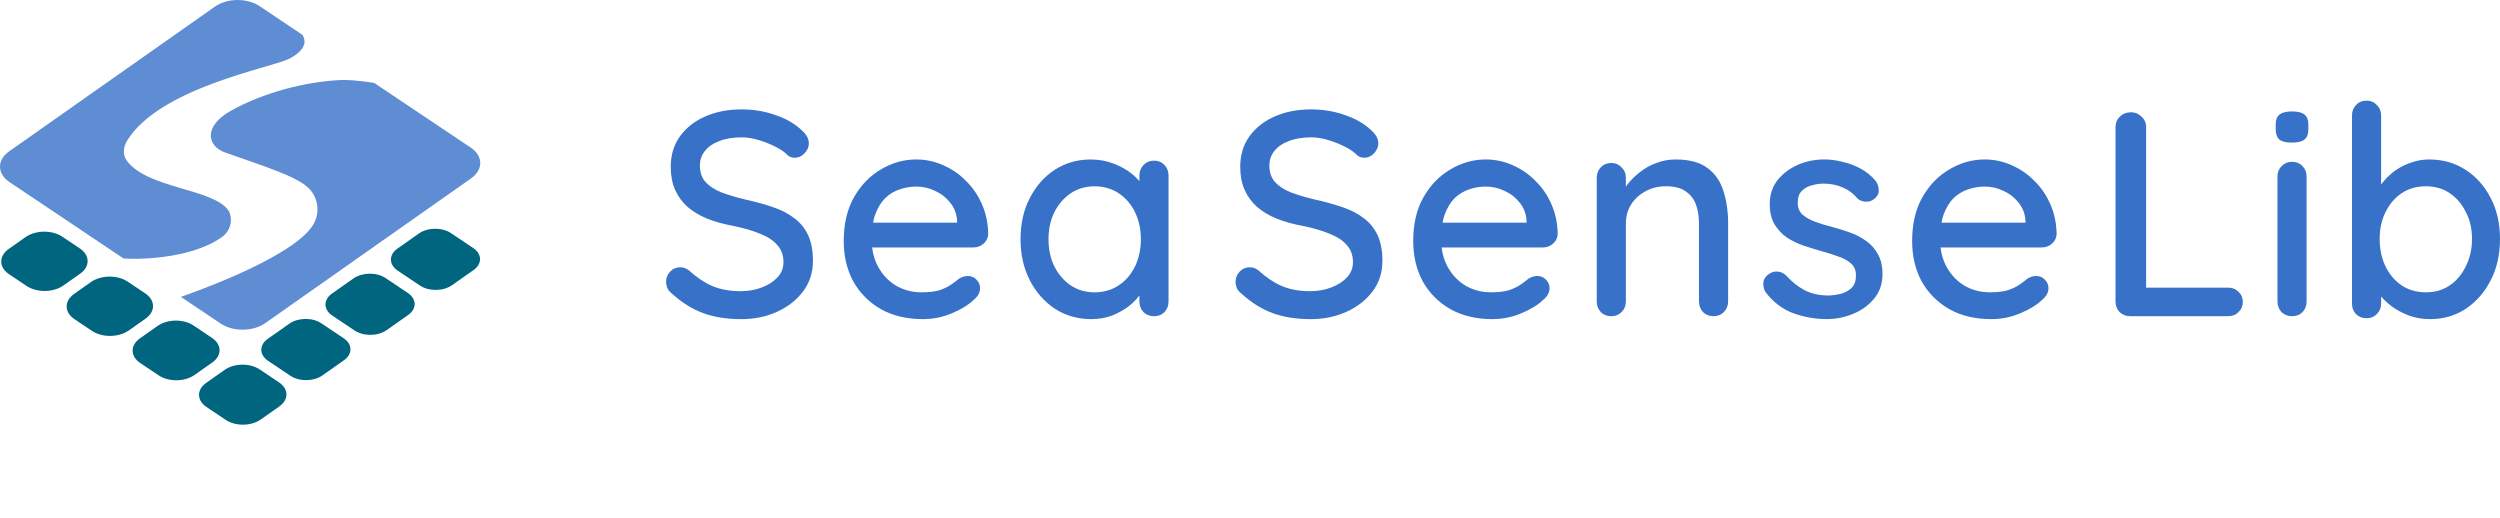
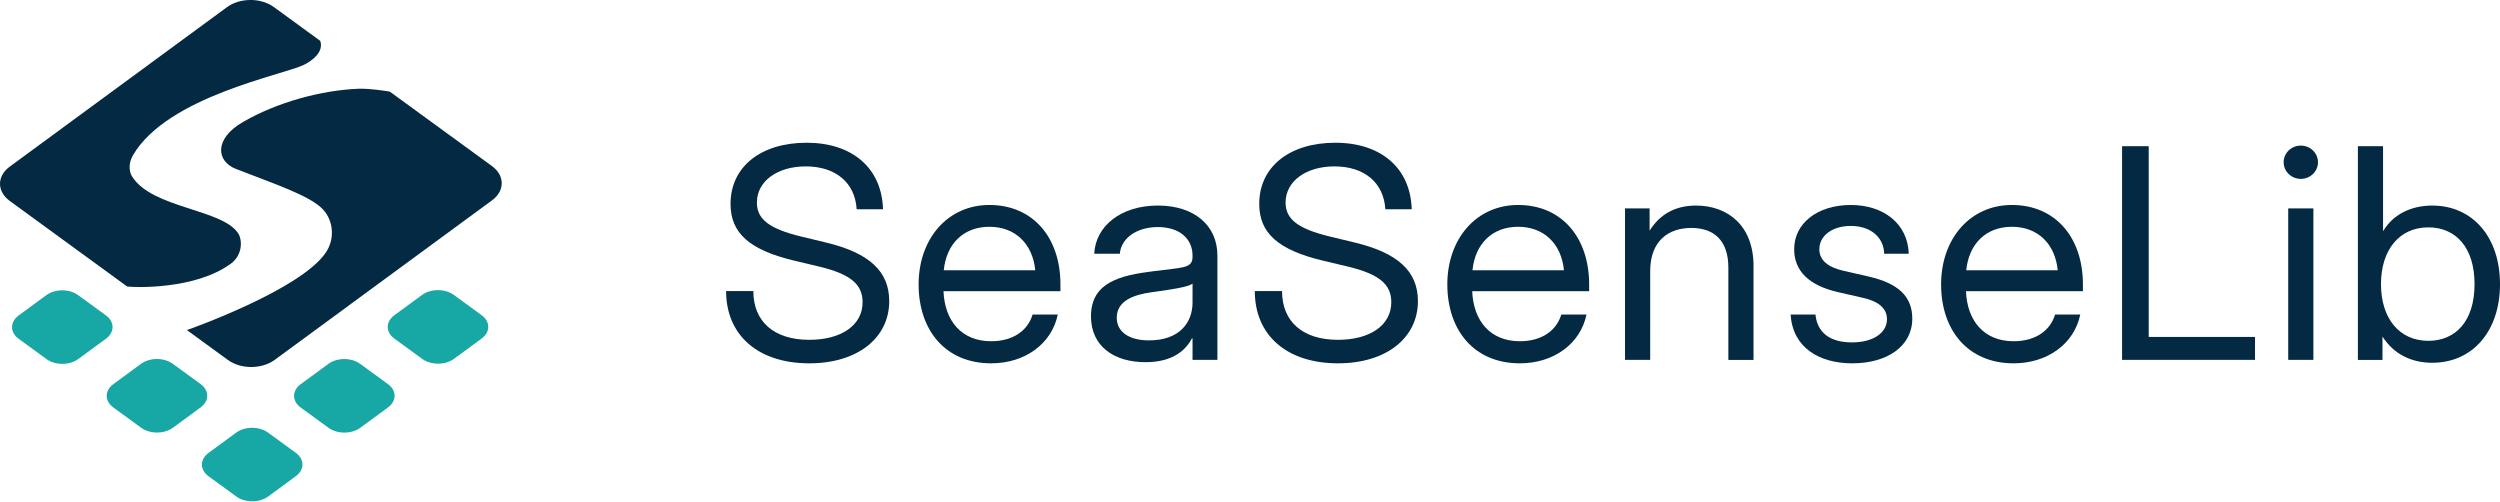
- <svg xmlns="http://www.w3.org/2000/svg" width="241.5mm" height="50mm" viewBox="0 0 241.5 50" version="1.1" id="svg1262">
+ <svg xmlns="http://www.w3.org/2000/svg" width="187.041mm" height="37.508mm" viewBox="0 0 187.041 37.508" version="1.1" id="svg1262" xml:space="preserve">
  <defs id="defs1259" />
-   <g id="layer1" transform="translate(-27.78858,-80.28898)">
-     <path d="m 99.364,111.117 q -2.026,0 -3.602,-0.563 -1.576,-0.563 -3.011,-1.857 -0.31,-0.225 -0.478,-0.535 -0.141,-0.338 -0.141,-0.675 0,-0.535 0.394,-0.957 0.394,-0.422 0.985,-0.422 0.45,0 0.844,0.31 1.069,0.985 2.223,1.492 1.182,0.507 2.758,0.507 1.126,0 2.054,-0.366 0.957,-0.366 1.52,-0.985 0.563,-0.619 0.563,-1.435 0,-1.013 -0.591,-1.66 -0.563,-0.675 -1.66,-1.098 -1.069,-0.45 -2.589,-0.76 -1.407,-0.253 -2.533,-0.704 -1.098,-0.45 -1.886,-1.126 -0.788,-0.704 -1.21,-1.66 -0.422,-0.957 -0.422,-2.223 0,-1.717 0.901,-2.955 0.901,-1.238 2.448,-1.914 1.548,-0.675 3.49,-0.675 1.773,0 3.321,0.563 1.548,0.535 2.505,1.463 0.675,0.591 0.675,1.266 0,0.507 -0.422,0.957 -0.394,0.422 -0.929,0.422 -0.394,0 -0.675,-0.225 -0.45,-0.478 -1.21,-0.844 -0.76,-0.394 -1.632,-0.647 -0.844,-0.253 -1.632,-0.253 -1.266,0 -2.167,0.366 -0.901,0.338 -1.379,0.957 -0.478,0.591 -0.478,1.407 0,0.957 0.535,1.576 0.563,0.619 1.548,1.013 0.985,0.366 2.251,0.675 1.548,0.338 2.758,0.76 1.238,0.422 2.083,1.098 0.844,0.647 1.295,1.632 0.45,0.985 0.45,2.448 0,1.689 -0.957,2.955 -0.957,1.266 -2.533,1.97 -1.548,0.704 -3.462,0.704 z" style="font-style:normal;font-weight:600;font-size:28.143px;font-family:Quicksand;-inkscape-font-specification:'Quicksand Semi-Bold';text-align:center;letter-spacing:0.586px;text-anchor:middle;fill:#3771c8;stroke:none;stroke-width:1.33;paint-order:fill markers stroke" id="path3433" />
-     <path d="m 116.949,111.117 q -2.336,0 -4.053,-0.957 -1.717,-0.985 -2.674,-2.674 -0.929,-1.717 -0.929,-3.912 0,-2.477 0.985,-4.222 1.013,-1.773 2.617,-2.702 1.604,-0.957 3.405,-0.957 1.379,0 2.617,0.563 1.238,0.535 2.195,1.52 0.985,0.957 1.548,2.28 0.563,1.295 0.591,2.842 -0.028,0.563 -0.45,0.929 -0.422,0.366 -0.985,0.366 h -10.948 l -0.675,-2.392 h 10.582 l -0.535,0.507 v -0.704 q -0.056,-0.985 -0.647,-1.717 -0.591,-0.76 -1.463,-1.154 -0.872,-0.422 -1.829,-0.422 -0.844,0 -1.632,0.281 -0.76,0.253 -1.379,0.844 -0.591,0.591 -0.957,1.576 -0.338,0.957 -0.338,2.392 0,1.548 0.647,2.702 0.647,1.154 1.745,1.801 1.098,0.619 2.42,0.619 1.041,0 1.717,-0.197 0.675,-0.225 1.126,-0.535 0.45,-0.31 0.788,-0.591 0.422,-0.253 0.844,-0.253 0.507,0 0.844,0.366 0.338,0.338 0.338,0.816 0,0.619 -0.619,1.126 -0.76,0.732 -2.111,1.295 -1.323,0.563 -2.786,0.563 z" style="font-style:normal;font-weight:600;font-size:28.143px;font-family:Quicksand;-inkscape-font-specification:'Quicksand Semi-Bold';text-align:center;letter-spacing:0.586px;text-anchor:middle;fill:#3771c8;stroke:none;stroke-width:1.33;paint-order:fill markers stroke" id="path3435" />
-     <path d="m 139.262,95.807 q 0.619,0 1.013,0.422 0.394,0.394 0.394,1.013 v 12.158 q 0,0.619 -0.394,1.041 -0.394,0.394 -1.013,0.394 -0.591,0 -1.013,-0.394 -0.394,-0.422 -0.394,-1.041 v -2.026 l 0.591,0.084 q 0,0.507 -0.422,1.126 -0.394,0.619 -1.098,1.21 -0.704,0.563 -1.66,0.957 -0.957,0.366 -2.054,0.366 -1.942,0 -3.49,-0.985 -1.548,-1.013 -2.448,-2.758 -0.901,-1.745 -0.901,-3.968 0,-2.28 0.901,-3.996 0.901,-1.745 2.42,-2.73 1.548,-0.985 3.433,-0.985 1.21,0 2.223,0.394 1.041,0.394 1.801,1.013 0.76,0.619 1.154,1.323 0.422,0.675 0.422,1.295 l -0.872,0.084 v -2.561 q 0,-0.591 0.394,-1.013 0.422,-0.422 1.013,-0.422 z m -5.741,12.721 q 1.323,0 2.336,-0.675 1.013,-0.675 1.576,-1.829 0.563,-1.182 0.563,-2.617 0,-1.463 -0.563,-2.617 -0.563,-1.154 -1.576,-1.829 -1.013,-0.675 -2.336,-0.675 -1.295,0 -2.308,0.675 -0.985,0.675 -1.576,1.829 -0.563,1.154 -0.563,2.617 0,1.435 0.563,2.617 0.591,1.154 1.576,1.829 1.013,0.675 2.308,0.675 z" style="font-style:normal;font-weight:600;font-size:28.143px;font-family:Quicksand;-inkscape-font-specification:'Quicksand Semi-Bold';text-align:center;letter-spacing:0.586px;text-anchor:middle;fill:#3771c8;stroke:none;stroke-width:1.33;paint-order:fill markers stroke" id="path3437" />
-     <path d="m 154.376,111.117 q -2.026,0 -3.602,-0.563 -1.576,-0.563 -3.011,-1.857 -0.31,-0.225 -0.478,-0.535 -0.141,-0.338 -0.141,-0.675 0,-0.535 0.394,-0.957 0.394,-0.422 0.985,-0.422 0.45,0 0.844,0.31 1.069,0.985 2.223,1.492 1.182,0.507 2.758,0.507 1.126,0 2.054,-0.366 0.957,-0.366 1.52,-0.985 0.563,-0.619 0.563,-1.435 0,-1.013 -0.591,-1.66 -0.563,-0.675 -1.66,-1.098 -1.069,-0.45 -2.589,-0.76 -1.407,-0.253 -2.533,-0.704 -1.098,-0.45 -1.886,-1.126 -0.788,-0.704 -1.21,-1.66 -0.422,-0.957 -0.422,-2.223 0,-1.717 0.901,-2.955 0.901,-1.238 2.448,-1.914 1.548,-0.675 3.49,-0.675 1.773,0 3.321,0.563 1.548,0.535 2.505,1.463 0.675,0.591 0.675,1.266 0,0.507 -0.422,0.957 -0.394,0.422 -0.929,0.422 -0.394,0 -0.675,-0.225 -0.45,-0.478 -1.21,-0.844 -0.76,-0.394 -1.632,-0.647 -0.844,-0.253 -1.632,-0.253 -1.266,0 -2.167,0.366 -0.901,0.338 -1.379,0.957 -0.478,0.591 -0.478,1.407 0,0.957 0.535,1.576 0.563,0.619 1.548,1.013 0.985,0.366 2.251,0.675 1.548,0.338 2.758,0.76 1.238,0.422 2.083,1.098 0.844,0.647 1.295,1.632 0.45,0.985 0.45,2.448 0,1.689 -0.957,2.955 -0.957,1.266 -2.533,1.97 -1.548,0.704 -3.462,0.704 z" style="font-style:normal;font-weight:600;font-size:28.143px;font-family:Quicksand;-inkscape-font-specification:'Quicksand Semi-Bold';text-align:center;letter-spacing:0.586px;text-anchor:middle;fill:#3771c8;stroke:none;stroke-width:1.33;paint-order:fill markers stroke" id="path3439" />
-     <path d="m 171.961,111.117 q -2.336,0 -4.053,-0.957 -1.717,-0.985 -2.674,-2.674 -0.929,-1.717 -0.929,-3.912 0,-2.477 0.985,-4.222 1.013,-1.773 2.617,-2.702 1.604,-0.957 3.405,-0.957 1.379,0 2.617,0.563 1.238,0.535 2.195,1.52 0.985,0.957 1.548,2.28 0.563,1.295 0.591,2.842 -0.028,0.563 -0.45,0.929 -0.422,0.366 -0.985,0.366 h -10.948 l -0.675,-2.392 h 10.582 l -0.535,0.507 v -0.704 q -0.056,-0.985 -0.647,-1.717 -0.591,-0.76 -1.463,-1.154 -0.872,-0.422 -1.829,-0.422 -0.844,0 -1.632,0.281 -0.76,0.253 -1.379,0.844 -0.591,0.591 -0.957,1.576 -0.338,0.957 -0.338,2.392 0,1.548 0.647,2.702 0.647,1.154 1.745,1.801 1.098,0.619 2.42,0.619 1.041,0 1.717,-0.197 0.675,-0.225 1.126,-0.535 0.45,-0.31 0.788,-0.591 0.422,-0.253 0.844,-0.253 0.507,0 0.844,0.366 0.338,0.338 0.338,0.816 0,0.619 -0.619,1.126 -0.76,0.732 -2.111,1.295 -1.323,0.563 -2.786,0.563 z" style="font-style:normal;font-weight:600;font-size:28.143px;font-family:Quicksand;-inkscape-font-specification:'Quicksand Semi-Bold';text-align:center;letter-spacing:0.586px;text-anchor:middle;fill:#3771c8;stroke:none;stroke-width:1.33;paint-order:fill markers stroke" id="path3441" />
-     <path d="m 189.659,95.694 q 1.998,0 3.096,0.844 1.098,0.816 1.52,2.223 0.45,1.379 0.45,3.096 v 7.542 q 0,0.619 -0.422,1.041 -0.394,0.394 -0.985,0.394 -0.619,0 -1.013,-0.394 -0.394,-0.422 -0.394,-1.041 v -7.514 q 0,-1.013 -0.281,-1.801 -0.281,-0.816 -0.985,-1.295 -0.675,-0.507 -1.914,-0.507 -1.154,0 -2.026,0.507 -0.872,0.478 -1.379,1.295 -0.478,0.788 -0.478,1.801 v 7.514 q 0,0.619 -0.422,1.041 -0.394,0.394 -0.985,0.394 -0.619,0 -1.013,-0.394 -0.394,-0.422 -0.394,-1.041 V 97.467 q 0,-0.619 0.394,-1.013 0.394,-0.422 1.013,-0.422 0.591,0 0.985,0.422 0.422,0.394 0.422,1.013 v 1.576 l -0.507,0.281 q 0.197,-0.619 0.675,-1.238 0.507,-0.647 1.21,-1.182 0.704,-0.563 1.576,-0.872 0.872,-0.338 1.857,-0.338 z" style="font-style:normal;font-weight:600;font-size:28.143px;font-family:Quicksand;-inkscape-font-specification:'Quicksand Semi-Bold';text-align:center;letter-spacing:0.586px;text-anchor:middle;fill:#3771c8;stroke:none;stroke-width:1.33;paint-order:fill markers stroke" id="path3443" />
-     <path d="m 198.351,108.527 q -0.253,-0.394 -0.225,-0.901 0.028,-0.535 0.591,-0.901 0.394,-0.253 0.816,-0.197 0.45,0.028 0.844,0.422 0.788,0.872 1.745,1.379 0.985,0.507 2.364,0.507 0.563,-0.028 1.154,-0.169 0.591,-0.169 1.013,-0.563 0.422,-0.422 0.422,-1.21 0,-0.704 -0.45,-1.126 -0.45,-0.422 -1.182,-0.675 -0.732,-0.281 -1.576,-0.507 -0.901,-0.253 -1.829,-0.563 -0.901,-0.31 -1.632,-0.788 -0.732,-0.507 -1.21,-1.295 -0.45,-0.788 -0.45,-1.942 0,-1.323 0.732,-2.28 0.76,-0.957 1.942,-1.492 1.21,-0.535 2.617,-0.535 0.816,0 1.717,0.225 0.901,0.197 1.745,0.647 0.844,0.45 1.463,1.182 0.281,0.366 0.31,0.872 0.056,0.507 -0.45,0.901 -0.338,0.281 -0.816,0.253 -0.478,-0.028 -0.788,-0.31 -0.535,-0.675 -1.379,-1.041 -0.844,-0.394 -1.914,-0.394 -0.535,0 -1.126,0.169 -0.563,0.141 -0.957,0.535 -0.394,0.394 -0.394,1.154 0,0.704 0.45,1.126 0.478,0.422 1.238,0.704 0.76,0.281 1.66,0.507 0.872,0.225 1.717,0.535 0.872,0.31 1.548,0.816 0.704,0.478 1.126,1.266 0.45,0.76 0.45,1.942 0,1.379 -0.816,2.364 -0.788,0.957 -2.026,1.463 -1.21,0.507 -2.561,0.507 -1.604,0 -3.208,-0.563 -1.576,-0.591 -2.674,-2.026 z" style="font-style:normal;font-weight:600;font-size:28.143px;font-family:Quicksand;-inkscape-font-specification:'Quicksand Semi-Bold';text-align:center;letter-spacing:0.586px;text-anchor:middle;fill:#3771c8;stroke:none;stroke-width:1.33;paint-order:fill markers stroke" id="path3445" />
-     <path d="m 220.157,111.117 q -2.336,0 -4.053,-0.957 -1.717,-0.985 -2.674,-2.674 -0.929,-1.717 -0.929,-3.912 0,-2.477 0.985,-4.222 1.013,-1.773 2.617,-2.702 1.604,-0.957 3.405,-0.957 1.379,0 2.617,0.563 1.238,0.535 2.195,1.52 0.985,0.957 1.548,2.28 0.563,1.295 0.591,2.842 -0.028,0.563 -0.45,0.929 -0.422,0.366 -0.985,0.366 h -10.948 l -0.675,-2.392 h 10.582 l -0.535,0.507 v -0.704 q -0.056,-0.985 -0.647,-1.717 -0.591,-0.76 -1.463,-1.154 -0.872,-0.422 -1.829,-0.422 -0.844,0 -1.632,0.281 -0.76,0.253 -1.379,0.844 -0.591,0.591 -0.957,1.576 -0.338,0.957 -0.338,2.392 0,1.548 0.647,2.702 0.647,1.154 1.745,1.801 1.098,0.619 2.42,0.619 1.041,0 1.717,-0.197 0.675,-0.225 1.126,-0.535 0.45,-0.31 0.788,-0.591 0.422,-0.253 0.844,-0.253 0.507,0 0.844,0.366 0.338,0.338 0.338,0.816 0,0.619 -0.619,1.126 -0.76,0.732 -2.111,1.295 -1.323,0.563 -2.786,0.563 z" style="font-style:normal;font-weight:600;font-size:28.143px;font-family:Quicksand;-inkscape-font-specification:'Quicksand Semi-Bold';text-align:center;letter-spacing:0.586px;text-anchor:middle;fill:#3771c8;stroke:none;stroke-width:1.33;paint-order:fill markers stroke" id="path3447" />
-     <path d="m 243.04,108.077 q 0.591,0 0.985,0.394 0.422,0.394 0.422,0.985 0,0.591 -0.422,0.985 -0.394,0.394 -0.985,0.394 h -9.456 q -0.619,0 -1.041,-0.394 -0.394,-0.422 -0.394,-1.041 V 92.57 q 0,-0.619 0.422,-1.013 0.422,-0.422 1.098,-0.422 0.563,0 0.985,0.422 0.45,0.394 0.45,1.013 v 15.985 l -0.591,-0.478 z" style="font-style:normal;font-weight:600;font-size:28.143px;font-family:Quicksand;-inkscape-font-specification:'Quicksand Semi-Bold';text-align:center;letter-spacing:0.586px;text-anchor:middle;fill:#3771c8;stroke:none;stroke-width:1.33;paint-order:fill markers stroke" id="path3449" />
-     <path d="m 250.606,109.4 q 0,0.619 -0.394,1.041 -0.394,0.394 -1.013,0.394 -0.591,0 -1.013,-0.394 -0.394,-0.422 -0.394,-1.041 V 97.354 q 0,-0.619 0.394,-1.013 0.422,-0.422 1.013,-0.422 0.619,0 1.013,0.422 0.394,0.394 0.394,1.013 z m -1.435,-15.338 q -0.816,0 -1.182,-0.281 -0.366,-0.31 -0.366,-1.013 v -0.45 q 0,-0.704 0.394,-0.985 0.394,-0.281 1.182,-0.281 0.844,0 1.21,0.31 0.366,0.281 0.366,0.957 v 0.45 q 0,0.732 -0.394,1.013 -0.366,0.281 -1.21,0.281 z" style="font-style:normal;font-weight:600;font-size:28.143px;font-family:Quicksand;-inkscape-font-specification:'Quicksand Semi-Bold';text-align:center;letter-spacing:0.586px;text-anchor:middle;fill:#3771c8;stroke:none;stroke-width:1.33;paint-order:fill markers stroke" id="path3451" />
-     <path d="m 262.449,95.694 q 1.97,0 3.49,0.985 1.548,0.985 2.448,2.73 0.901,1.717 0.901,3.968 0,2.251 -0.901,3.996 -0.901,1.745 -2.42,2.758 -1.52,0.985 -3.433,0.985 -1.069,0 -2.026,-0.338 -0.957,-0.366 -1.689,-0.901 -0.732,-0.563 -1.21,-1.182 -0.45,-0.619 -0.563,-1.154 l 0.76,-0.366 v 2.448 q 0,0.591 -0.422,1.013 -0.394,0.394 -0.985,0.394 -0.619,0 -1.013,-0.394 -0.394,-0.394 -0.394,-1.013 V 91.444 q 0,-0.619 0.394,-1.013 0.394,-0.422 1.013,-0.422 0.591,0 0.985,0.422 0.422,0.394 0.422,1.013 v 7.908 l -0.45,-0.253 q 0.084,-0.535 0.535,-1.098 0.45,-0.591 1.126,-1.126 0.704,-0.535 1.576,-0.844 0.901,-0.338 1.857,-0.338 z m -0.31,2.589 q -1.351,0 -2.364,0.675 -0.985,0.675 -1.548,1.829 -0.563,1.126 -0.563,2.589 0,1.463 0.563,2.645 0.563,1.154 1.548,1.829 1.013,0.675 2.364,0.675 1.323,0 2.308,-0.675 0.985,-0.675 1.548,-1.857 0.591,-1.182 0.591,-2.617 0,-1.463 -0.591,-2.589 -0.563,-1.154 -1.548,-1.829 -0.985,-0.675 -2.308,-0.675 z" style="font-style:normal;font-weight:600;font-size:28.143px;font-family:Quicksand;-inkscape-font-specification:'Quicksand Semi-Bold';text-align:center;letter-spacing:0.586px;text-anchor:middle;fill:#3771c8;stroke:none;stroke-width:1.33;paint-order:fill markers stroke" id="path3453" />
-     <path id="rect718" style="fill:#5f8dd3;fill-opacity:1;stroke:none;stroke-width:0.511;-inkscape-stroke:none;paint-order:fill markers stroke;stop-color:#000000" d="m 50.699,80.289 c -0.78,0.009 -1.558,0.223 -2.151,0.64 L 28.668,94.912 c -1.186,0.834 -1.171,2.156 0.034,2.963 l 11.013,7.379 c 0.748,0.084 6.311,0.213 9.508,-2.062 0.909,-0.647 1.051,-1.769 0.682,-2.495 -1.358,-2.226 -8.096,-2.159 -9.952,-5.014 -0.297,-0.515 -0.255,-1.194 0.106,-1.786 3.096,-5.083 13.682,-7.009 15.601,-7.902 0.885,-0.423 2.017,-1.293 1.339,-2.344 l -4.134,-2.77 c -0.602,-0.404 -1.385,-0.6 -2.165,-0.591 z m 10.21,7.725 c -0.086,8.71e-4 -0.169,0.003 -0.25,0.007 -3.336,0.158 -7.414,1.196 -10.592,2.98 -2.585,1.451 -2.336,3.373 -0.537,4.017 3.576,1.28 6.908,2.267 8.101,3.475 0.939,0.95 1.141,2.503 0.269,3.722 -2.297,3.212 -12.282,6.627 -12.645,6.75 l 3.852,2.581 c 1.205,0.807 3.129,0.785 4.315,-0.049 L 73.303,97.516 c 1.186,-0.834 1.171,-2.156 -0.033,-2.963 l -9.333,-6.253 c -0.016,-0.003 -1.751,-0.298 -3.028,-0.285 z" />
-     <path id="rect720" style="fill:#006680;fill-opacity:1;stroke-width:0.24;paint-order:fill markers stroke;stop-color:#000000" d="m 69.8,102.385 c -0.561,0.006 -1.12,0.16 -1.547,0.46 l -2.07,1.456 c -0.853,0.6 -0.842,1.55 0.024,2.131 l 2.148,1.439 c 0.866,0.58 2.25,0.565 3.103,-0.035 l 2.07,-1.456 c 0.853,-0.6 0.842,-1.55 -0.024,-2.13 l -2.148,-1.439 c -0.433,-0.29 -0.996,-0.431 -1.557,-0.425 z m -37.774,0.283 c -0.643,0.008 -1.284,0.184 -1.773,0.527 l -1.619,1.139 c -0.978,0.688 -0.966,1.777 0.028,2.443 l 1.69,1.132 c 0.993,0.665 2.58,0.648 3.558,-0.04 l 1.619,-1.139 c 0.978,-0.688 0.966,-1.777 -0.028,-2.442 l -1.69,-1.133 c -0.497,-0.333 -1.141,-0.495 -1.784,-0.487 z m 31.456,4.058 c -0.561,0.008 -1.12,0.16 -1.547,0.46 l -2.07,1.456 c -0.853,0.6 -0.842,1.55 0.024,2.131 l 2.148,1.439 c 0.866,0.58 2.25,0.565 3.103,-0.035 l 2.07,-1.456 c 0.853,-0.6 0.842,-1.55 -0.024,-2.131 l -2.148,-1.439 c -0.433,-0.29 -0.996,-0.431 -1.557,-0.425 z m -25.138,0.283 c -0.643,0.008 -1.284,0.184 -1.773,0.528 l -1.619,1.139 c -0.978,0.688 -0.965,1.777 0.028,2.442 l 1.69,1.133 c 0.993,0.665 2.58,0.647 3.558,-0.04 l 1.619,-1.139 c 0.978,-0.688 0.965,-1.777 -0.028,-2.442 l -1.69,-1.133 c -0.497,-0.333 -1.142,-0.495 -1.785,-0.487 z m 18.936,4.089 c -0.56,0.008 -1.119,0.16 -1.544,0.46 l -2.075,1.459 c -0.852,0.599 -0.841,1.548 0.024,2.127 l 2.153,1.442 c 0.865,0.58 2.247,0.564 3.099,-0.035 l 2.075,-1.459 c 0.852,-0.599 0.841,-1.548 -0.024,-2.128 l -2.153,-1.442 c -0.433,-0.29 -0.994,-0.431 -1.554,-0.425 z m -12.536,0.16 c -0.626,0.008 -1.251,0.179 -1.727,0.514 l -1.711,1.203 c -0.952,0.67 -0.94,1.731 0.027,2.379 l 1.783,1.195 c 0.967,0.648 2.513,0.631 3.466,-0.039 l 1.711,-1.203 c 0.952,-0.67 0.941,-1.731 -0.027,-2.379 l -1.783,-1.195 c -0.484,-0.324 -1.112,-0.482 -1.738,-0.475 z m 6.437,4.258 c -0.613,0.008 -1.224,0.175 -1.69,0.503 l -1.785,1.256 c -0.932,0.655 -0.92,1.693 0.026,2.328 l 1.859,1.245 c 0.946,0.634 2.458,0.617 3.39,-0.038 l 1.785,-1.256 c 0.932,-0.655 0.92,-1.693 -0.026,-2.328 l -1.859,-1.246 c -0.473,-0.317 -1.088,-0.471 -1.701,-0.464 z" />
+   <g id="layer1" transform="translate(-28.79488,-81.89248)">
+     <path id="rect533-3-6" style="fill:#042942;fill-opacity:1;stroke:none;stroke-width:0.427;-inkscape-stroke:none;paint-order:fill markers stroke;stop-color:#000000" d="m 47.531,81.892 c -0.634,8.19e-4 -1.268,0.179 -1.753,0.535 L 29.521,94.361 c -0.97,0.712 -0.967,1.856 0.006,2.566 l 8.781,6.401 c 0.526,0.076 5.124,0.248 7.779,-1.725 0.747,-0.555 0.876,-1.526 0.585,-2.158 -1.077,-1.936 -6.555,-1.92 -8.029,-4.405 -0.235,-0.448 -0.193,-1.036 0.108,-1.547 2.579,-4.384 11.209,-5.987 12.78,-6.748 0.664,-0.331 1.501,-0.985 1.223,-1.795 l -3.469,-2.529 c -0.487,-0.355 -1.121,-0.532 -1.755,-0.531 z m 8.244,6.637 c -0.07,1.58e-4 -0.137,0.002 -0.203,0.005 -2.714,0.116 -6.042,0.99 -8.648,2.516 -2.119,1.241 -1.941,2.908 -0.486,3.477 2.891,1.131 5.588,2.007 6.543,3.06 0.752,0.828 0.896,2.176 0.173,3.226 -1.916,2.782 -10.157,5.697 -10.377,5.774 l 3.063,2.233 c 0.973,0.71 2.538,0.708 3.508,-0.004 L 65.607,96.882 c 0.97,-0.712 0.967,-1.856 -0.006,-2.566 l -7.639,-5.568 c -0.464,-0.077 -1.425,-0.221 -2.187,-0.218 z" />
+     <rect style="fill:#17a7a5;fill-opacity:1;stroke:none;stroke-width:0.217;stroke-dasharray:none;paint-order:fill markers stroke;stop-color:#000000" id="rect535-6-2" width="5.527" height="5.521" x="107.98" y="66.749" transform="matrix(0.8080879,0.5890619,-0.8061492,0.5917123,0,0)" ry="1.477" />
+     <rect style="fill:#17a7a5;fill-opacity:1;stroke:none;stroke-width:0.217;stroke-dasharray:none;paint-order:fill markers stroke;stop-color:#000000" id="rect537-7-9" width="5.527" height="5.521" x="116.725" y="66.728" transform="matrix(0.8080879,0.5890619,-0.8061492,0.5917123,0,0)" ry="1.477" />
+     <rect style="fill:#17a7a5;fill-opacity:1;stroke:none;stroke-width:0.217;stroke-dasharray:none;paint-order:fill markers stroke;stop-color:#000000" id="rect539-5-1" width="5.527" height="5.521" x="125.5" y="66.688" transform="matrix(0.8080879,0.5890619,-0.8061492,0.5917123,0,0)" ry="1.477" />
+     <rect style="fill:#17a7a5;fill-opacity:1;stroke:none;stroke-width:0.217;stroke-dasharray:none;paint-order:fill markers stroke;stop-color:#000000" id="rect541-3-2" width="5.527" height="5.521" x="125.431" y="58.067" transform="matrix(0.8080879,0.5890619,-0.8061492,0.5917123,0,0)" ry="1.477" />
+     <rect style="fill:#17a7a5;fill-opacity:1;stroke:none;stroke-width:0.217;stroke-dasharray:none;paint-order:fill markers stroke;stop-color:#000000" id="rect543-5-7" width="5.527" height="5.521" x="125.42" y="49.363" transform="matrix(0.8080879,0.5890619,-0.8061492,0.5917123,0,0)" ry="1.477" />
+     <g aria-label="SeaSenseLib" transform="scale(1.015904,0.9843448)" id="text9634" style="font-weight:600;font-size:22.327px;font-family:Quicksand;-inkscape-font-specification:'Quicksand Semi-Bold';text-align:center;letter-spacing:0.529px;text-anchor:middle;fill:#042942;stroke-width:1.055;paint-order:fill markers stroke">
+       <path d="m 87.944,110.81 c 3.532,0 5.887,-1.908 5.887,-4.731 0,-2.268 -1.483,-3.663 -4.644,-4.448 l -1.842,-0.458 c -2.355,-0.589 -3.26,-1.319 -3.26,-2.584 0,-1.613 1.494,-2.747 3.598,-2.747 2.202,0 3.63,1.232 3.75,3.26 h 1.941 c -0.087,-3.118 -2.246,-5.058 -5.625,-5.058 -3.39,0 -5.604,1.842 -5.604,4.644 0,2.213 1.374,3.499 4.688,4.317 l 1.821,0.447 c 2.344,0.578 3.216,1.363 3.216,2.715 0,1.744 -1.559,2.856 -3.925,2.856 -2.606,0 -4.121,-1.385 -4.121,-3.707 h -2.006 c 0,3.38 2.377,5.494 6.127,5.494 z" style="-inkscape-font-specification:'Inter Display'" id="path10259" />
+       <path d="m 101.337,110.81 c 2.507,0 4.47,-1.504 4.906,-3.707 h -1.853 c -0.349,1.199 -1.417,2.028 -3.052,2.028 -2.18,0 -3.423,-1.548 -3.51,-3.805 h 8.612 v -0.512 c 0,-3.576 -2.028,-6.04 -5.233,-6.04 -3.052,0 -5.211,2.54 -5.211,6.04 0,3.467 1.962,5.996 5.342,5.996 z m -3.489,-7.075 c 0.196,-2.028 1.472,-3.303 3.358,-3.303 1.897,0 3.183,1.276 3.38,3.303 z" style="-inkscape-font-specification:'Inter Display'" id="path10261" />
+       <path d="m 112.702,110.723 c 2.093,0 2.998,-0.981 3.423,-1.81 h 0.044 v 1.635 h 1.831 v -7.936 c 0,-2.278 -1.701,-3.794 -4.383,-3.794 -2.725,0 -4.59,1.559 -4.688,3.663 h 1.886 c 0.087,-1.145 1.199,-2.028 2.802,-2.028 1.613,0 2.551,0.905 2.551,2.159 v 0.109 c 0,0.883 -0.709,0.796 -2.9,1.09 -2.311,0.305 -4.579,0.785 -4.579,3.423 0,2.3 1.722,3.489 4.012,3.489 z m 0.262,-1.657 c -1.472,0 -2.377,-0.643 -2.377,-1.722 0,-1.297 1.265,-1.755 2.595,-1.941 1.319,-0.185 2.704,-0.392 2.987,-0.654 v 1.439 c 0,1.504 -0.938,2.878 -3.205,2.878 z" style="-inkscape-font-specification:'Inter Display'" id="path10263" />
+       <path d="m 126.88,110.81 c 3.532,0 5.887,-1.908 5.887,-4.731 0,-2.268 -1.483,-3.663 -4.644,-4.448 l -1.842,-0.458 c -2.355,-0.589 -3.26,-1.319 -3.26,-2.584 0,-1.613 1.494,-2.747 3.598,-2.747 2.202,0 3.63,1.232 3.75,3.26 h 1.941 c -0.087,-3.118 -2.246,-5.058 -5.625,-5.058 -3.39,0 -5.604,1.842 -5.604,4.644 0,2.213 1.374,3.499 4.688,4.317 l 1.821,0.447 c 2.344,0.578 3.216,1.363 3.216,2.715 0,1.744 -1.559,2.856 -3.925,2.856 -2.606,0 -4.121,-1.385 -4.121,-3.707 h -2.006 c 0,3.38 2.377,5.494 6.127,5.494 z" style="-inkscape-font-specification:'Inter Display'" id="path10265" />
+       <path d="m 140.274,110.81 c 2.507,0 4.47,-1.504 4.906,-3.707 h -1.853 c -0.349,1.199 -1.417,2.028 -3.052,2.028 -2.18,0 -3.423,-1.548 -3.51,-3.805 h 8.612 v -0.512 c 0,-3.576 -2.028,-6.04 -5.233,-6.04 -3.052,0 -5.211,2.54 -5.211,6.04 0,3.467 1.962,5.996 5.342,5.996 z m -3.489,-7.075 c 0.196,-2.028 1.472,-3.303 3.358,-3.303 1.897,0 3.183,1.276 3.38,3.303 z" style="-inkscape-font-specification:'Inter Display'" id="path10267" />
+       <path d="m 149.873,103.812 c 0,-2.322 1.352,-3.292 3.031,-3.292 1.722,0 2.725,1.014 2.725,3.009 v 7.021 h 1.853 v -7.152 c 0,-3.063 -1.908,-4.579 -4.23,-4.579 -1.461,0 -2.627,0.6 -3.423,1.908 v -1.69 h -1.81 v 11.512 h 1.853 z" style="-inkscape-font-specification:'Inter Display'" id="path10269" />
+       <path d="m 164.771,110.81 c 2.507,0 4.404,-1.265 4.404,-3.401 0,-1.657 -1.003,-2.671 -3.205,-3.194 l -1.853,-0.436 c -1.112,-0.262 -1.788,-0.774 -1.788,-1.646 0,-0.981 0.905,-1.766 2.322,-1.766 1.483,0 2.431,0.894 2.453,2.115 h 1.81 c -0.065,-2.289 -1.864,-3.707 -4.263,-3.707 -2.464,0 -4.175,1.395 -4.175,3.358 0,1.679 1.112,2.769 3.249,3.271 l 1.853,0.436 c 1.025,0.24 1.733,0.741 1.733,1.613 0,1.025 -0.992,1.766 -2.584,1.766 -1.613,0 -2.551,-0.741 -2.682,-2.115 h -1.831 c 0.153,2.507 2.093,3.707 4.557,3.707 z" style="-inkscape-font-specification:'Inter Display'" id="path10271" />
+       <path d="m 176.638,110.81 c 2.507,0 4.47,-1.504 4.906,-3.707 h -1.853 c -0.349,1.199 -1.417,2.028 -3.052,2.028 -2.18,0 -3.423,-1.548 -3.51,-3.805 h 8.612 v -0.512 c 0,-3.576 -2.028,-6.04 -5.233,-6.04 -3.052,0 -5.211,2.54 -5.211,6.04 0,3.467 1.962,5.996 5.342,5.996 z m -3.489,-7.075 c 0.196,-2.028 1.472,-3.303 3.358,-3.303 1.897,0 3.183,1.276 3.38,3.303 z" style="-inkscape-font-specification:'Inter Display'" id="path10273" />
+       <path d="m 184.624,110.549 h 9.79 v -1.744 h -7.827 V 94.305 h -1.962 z" style="-inkscape-font-specification:'Inter Display'" id="path10275" />
+       <path d="m 196.861,110.549 h 1.853 V 99.037 h -1.853 z m 0.927,-13.758 c 0.698,0 1.265,-0.567 1.265,-1.265 0,-0.698 -0.567,-1.265 -1.265,-1.265 -0.698,0 -1.265,0.567 -1.265,1.265 0,0.698 0.567,1.265 1.265,1.265 z" style="-inkscape-font-specification:'Inter Display'" id="path10277" />
+       <path d="m 207.464,110.767 c 2.998,0 4.993,-2.431 4.993,-5.974 0,-3.554 -1.995,-5.974 -4.993,-5.974 -1.494,0 -2.856,0.632 -3.598,1.919 h -0.022 v -6.432 h -1.853 v 16.244 h 1.81 v -1.744 h 0.022 c 0.829,1.33 2.148,1.962 3.641,1.962 z m -0.283,-1.668 c -2.137,0 -3.489,-1.701 -3.489,-4.306 0,-2.606 1.352,-4.317 3.489,-4.317 1.995,0 3.401,1.494 3.401,4.317 0,2.824 -1.406,4.306 -3.401,4.306 z" style="-inkscape-font-specification:'Inter Display'" id="path10279" />
+     </g>
  </g>
</svg>
